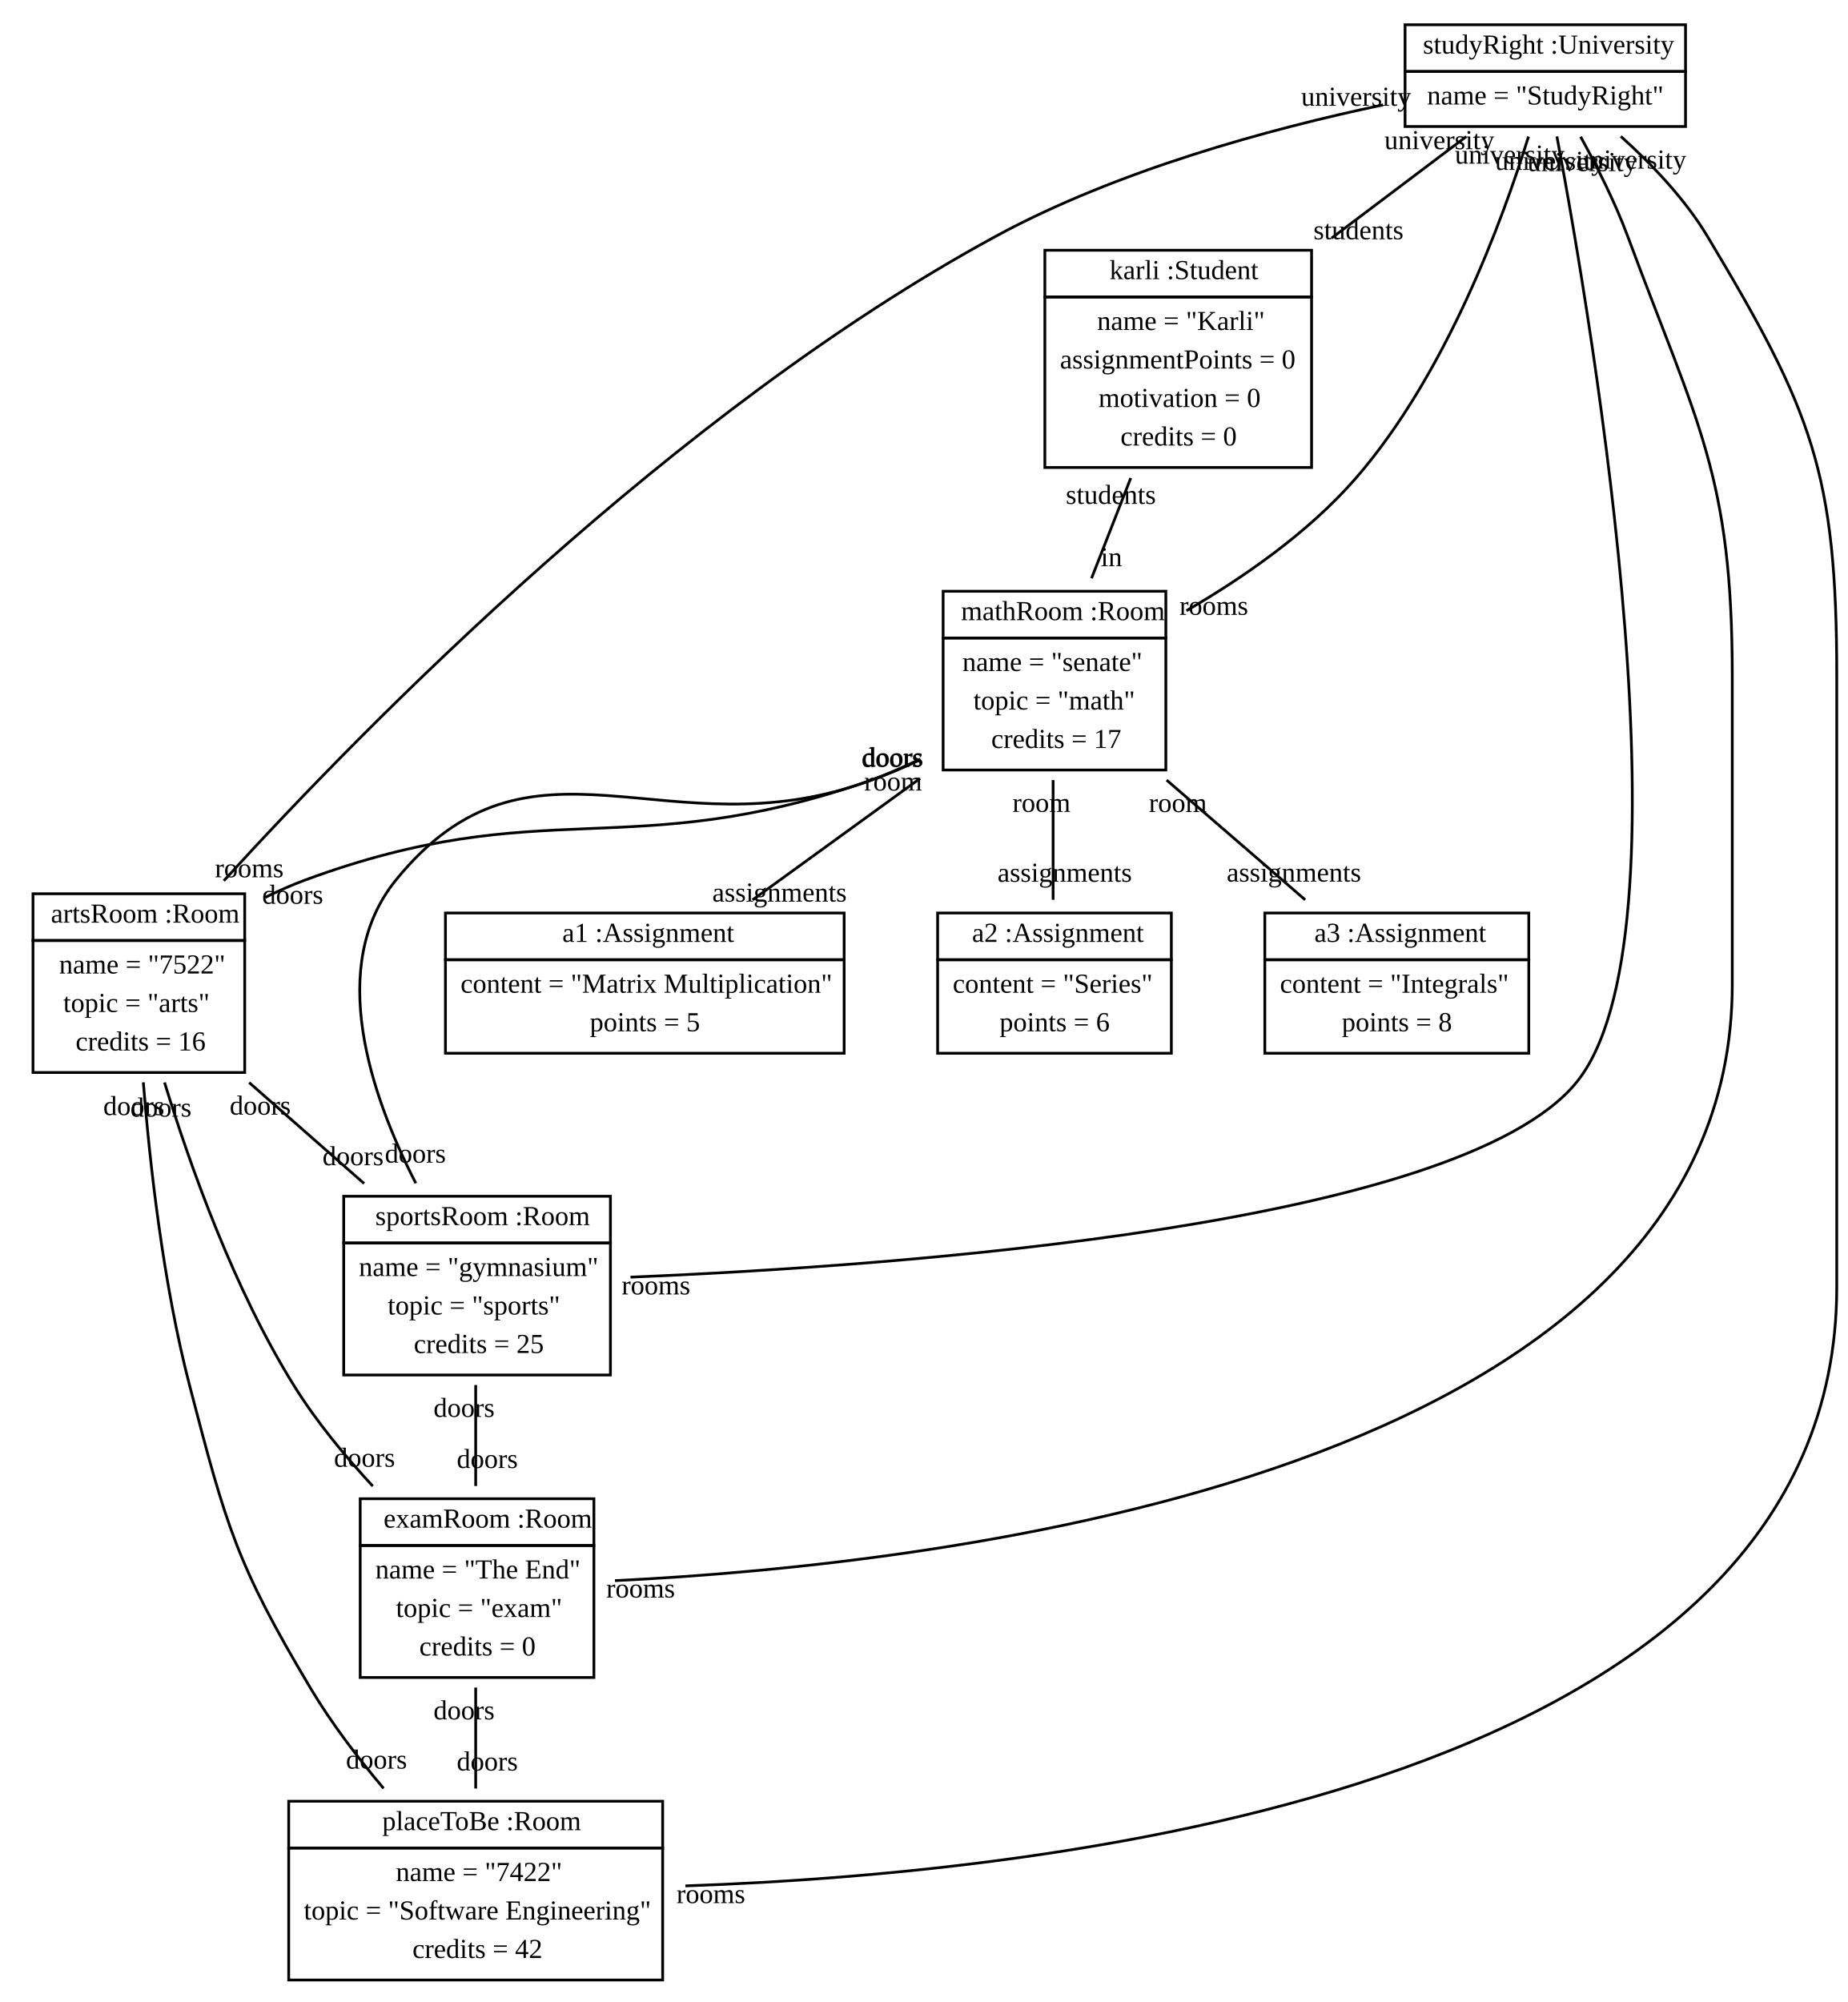
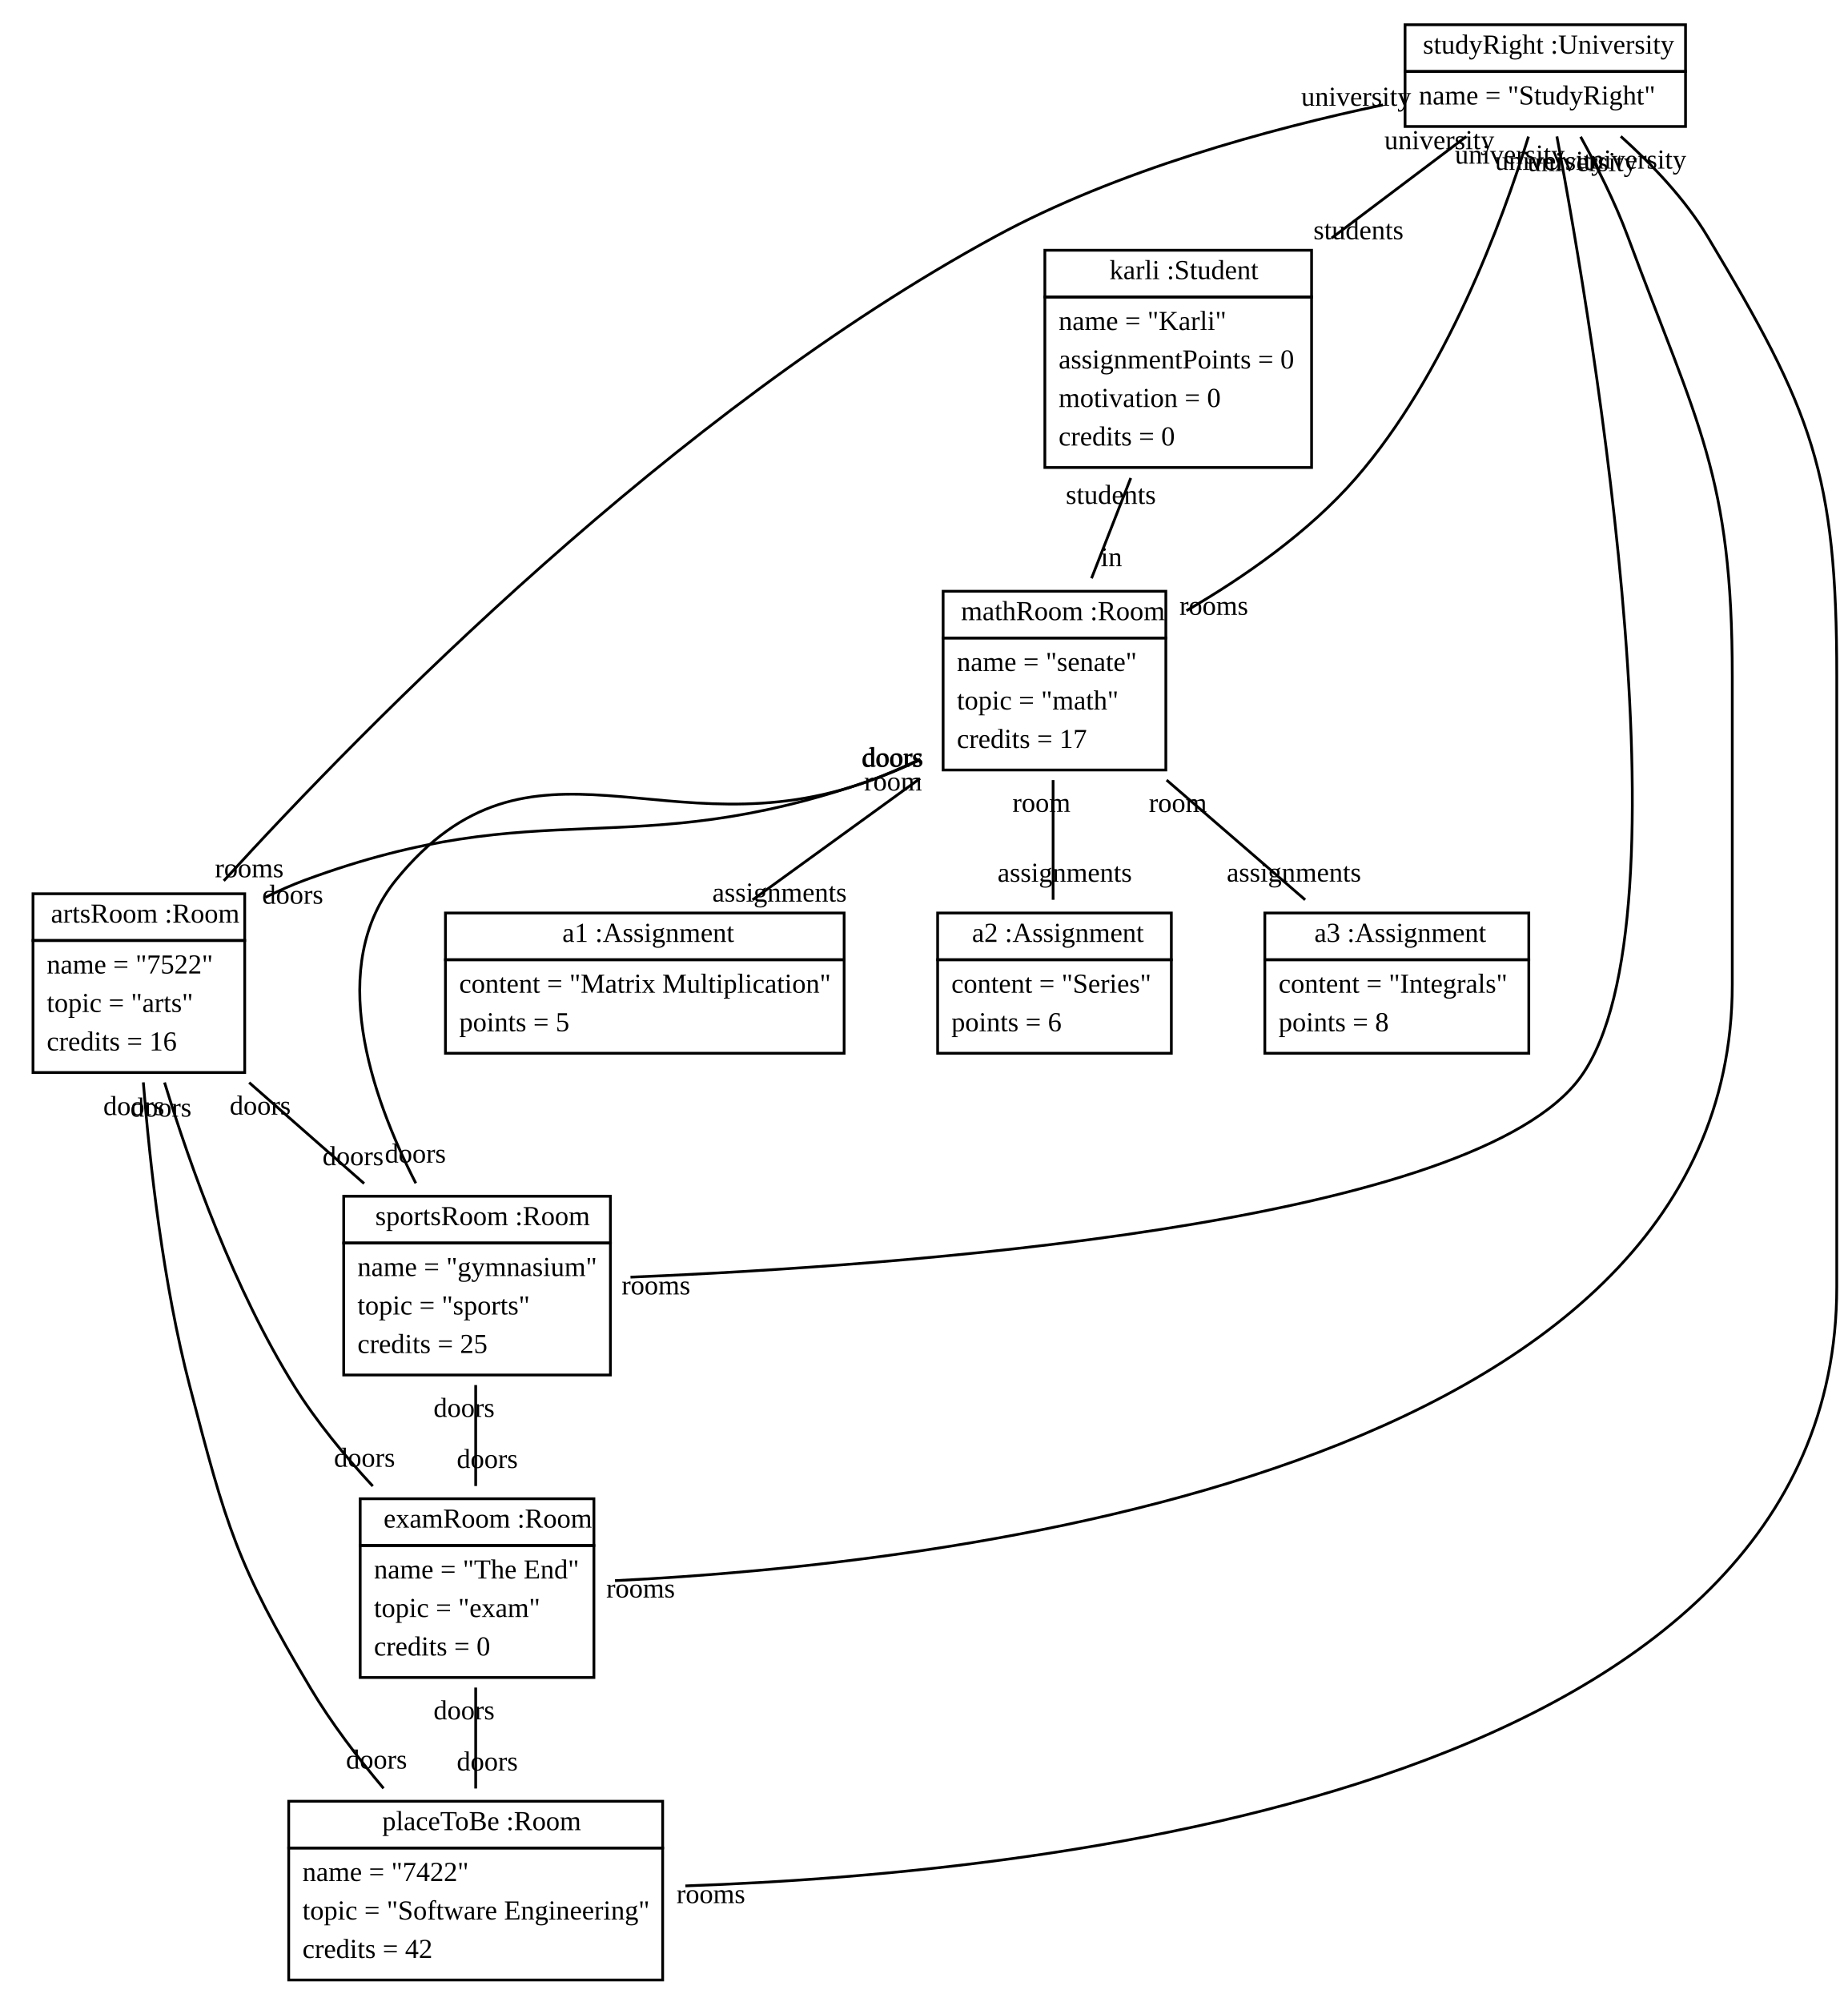
<svg xmlns="http://www.w3.org/2000/svg" width="672pt" height="728pt" viewBox="0.00 0.00 672.00 728.00">
  <g id="graph1" class="graph" transform="scale(1 1) rotate(0) translate(4 724)">
    <polygon fill="white" stroke="white" points="-4,5 -4,-724 669,-724 669,5 -4,5" />
    <g id="node1" class="node">
      <polygon fill="none" stroke="black" points="507,-698 507,-715 609,-715 609,-698 507,-698" />
      <text text-anchor="start" x="510.5" y="-704.5" font-family="Times New Roman,serif" font-size="10.00"> </text>
      <text text-anchor="start" x="513.5" y="-704.5" font-family="Times New Roman,serif" font-size="10.00">studyRight :University</text>
      <polygon fill="none" stroke="black" points="507,-678 507,-698 609,-698 609,-678 507,-678" />
-       <text text-anchor="start" x="515" y="-686" font-family="Times New Roman,serif" font-size="10.00">name = "StudyRight"</text>
+       <text text-anchor="start" x="512" y="-686" font-family="Times New Roman,serif" font-size="10.00">name = "StudyRight"</text>
    </g>
    <g id="node2" class="node">
      <polygon fill="none" stroke="black" points="376,-616 376,-633 473,-633 473,-616 376,-616" />
      <text text-anchor="start" x="396.5" y="-622.5" font-family="Times New Roman,serif" font-size="10.00"> </text>
      <text text-anchor="start" x="399.5" y="-622.5" font-family="Times New Roman,serif" font-size="10.00">karli :Student</text>
      <polygon fill="none" stroke="black" points="376,-554 376,-616 473,-616 473,-554 376,-554" />
-       <text text-anchor="start" x="395" y="-604" font-family="Times New Roman,serif" font-size="10.00">name = "Karli"</text>
-       <text text-anchor="start" x="381.5" y="-590" font-family="Times New Roman,serif" font-size="10.00">assignmentPoints = 0</text>
-       <text text-anchor="start" x="395.5" y="-576" font-family="Times New Roman,serif" font-size="10.00">motivation = 0</text>
-       <text text-anchor="start" x="403.5" y="-562" font-family="Times New Roman,serif" font-size="10.00">credits = 0</text>
+       <text text-anchor="start" x="381" y="-604" font-family="Times New Roman,serif" font-size="10.00">name = "Karli"</text>
+       <text text-anchor="start" x="381" y="-590" font-family="Times New Roman,serif" font-size="10.00">assignmentPoints = 0</text>
+       <text text-anchor="start" x="381" y="-576" font-family="Times New Roman,serif" font-size="10.00">motivation = 0</text>
+       <text text-anchor="start" x="381" y="-562" font-family="Times New Roman,serif" font-size="10.00">credits = 0</text>
    </g>
    <g id="edge2" class="edge">
      <path fill="none" stroke="black" d="M529.254,-674.333C514.95,-663.552 497.148,-650.134 480.277,-637.418" />
      <text text-anchor="middle" x="490.059" y="-636.998" font-family="Times New Roman,serif" font-size="10.00">students</text>
      <text text-anchor="middle" x="519.472" y="-669.753" font-family="Times New Roman,serif" font-size="10.00">university</text>
    </g>
    <g id="node3" class="node">
      <polygon fill="none" stroke="black" points="339,-492 339,-509 420,-509 420,-492 339,-492" />
      <text text-anchor="start" x="342.5" y="-498.5" font-family="Times New Roman,serif" font-size="10.00"> </text>
      <text text-anchor="start" x="345.5" y="-498.5" font-family="Times New Roman,serif" font-size="10.00">mathRoom :Room</text>
      <polygon fill="none" stroke="black" points="339,-444 339,-492 420,-492 420,-444 339,-444" />
-       <text text-anchor="start" x="346" y="-480" font-family="Times New Roman,serif" font-size="10.00">name = "senate"</text>
-       <text text-anchor="start" x="350" y="-466" font-family="Times New Roman,serif" font-size="10.00">topic = "math"</text>
-       <text text-anchor="start" x="356.5" y="-452" font-family="Times New Roman,serif" font-size="10.00">credits = 17</text>
+       <text text-anchor="start" x="344" y="-480" font-family="Times New Roman,serif" font-size="10.00">name = "senate"</text>
+       <text text-anchor="start" x="344" y="-466" font-family="Times New Roman,serif" font-size="10.00">topic = "math"</text>
+       <text text-anchor="start" x="344" y="-452" font-family="Times New Roman,serif" font-size="10.00">credits = 17</text>
    </g>
    <g id="edge4" class="edge">
      <path fill="none" stroke="black" d="M551.892,-674.337C542.442,-643.834 521.861,-587.743 489,-550 471.989,-530.462 448.44,-514.096 427.493,-501.929" />
      <text text-anchor="middle" x="437.444" y="-500.426" font-family="Times New Roman,serif" font-size="10.00">rooms</text>
      <text text-anchor="middle" x="545.098" y="-664.499" font-family="Times New Roman,serif" font-size="10.00">university</text>
    </g>
    <g id="node4" class="node">
      <polygon fill="none" stroke="black" points="8,-382 8,-399 85,-399 85,-382 8,-382" />
      <text text-anchor="start" x="11.5" y="-388.5" font-family="Times New Roman,serif" font-size="10.00"> </text>
      <text text-anchor="start" x="14.5" y="-388.5" font-family="Times New Roman,serif" font-size="10.00">artsRoom :Room</text>
      <polygon fill="none" stroke="black" points="8,-334 8,-382 85,-382 85,-334 8,-334" />
-       <text text-anchor="start" x="17.5" y="-370" font-family="Times New Roman,serif" font-size="10.00">name = "7522"</text>
-       <text text-anchor="start" x="19" y="-356" font-family="Times New Roman,serif" font-size="10.00">topic = "arts"</text>
-       <text text-anchor="start" x="23.5" y="-342" font-family="Times New Roman,serif" font-size="10.00">credits = 16</text>
+       <text text-anchor="start" x="13" y="-370" font-family="Times New Roman,serif" font-size="10.00">name = "7522"</text>
+       <text text-anchor="start" x="13" y="-356" font-family="Times New Roman,serif" font-size="10.00">topic = "arts"</text>
+       <text text-anchor="start" x="13" y="-342" font-family="Times New Roman,serif" font-size="10.00">credits = 16</text>
    </g>
    <g id="edge6" class="edge">
      <path fill="none" stroke="black" d="M498.971,-685.859C457.719,-677.141 402.312,-662.082 358,-638 241.248,-574.55 129.877,-461.287 77.39,-403.716" />
      <text text-anchor="middle" x="86.651" y="-404.99" font-family="Times New Roman,serif" font-size="10.00">rooms</text>
      <text text-anchor="middle" x="489.212" y="-685.541" font-family="Times New Roman,serif" font-size="10.00">university</text>
    </g>
    <g id="node5" class="node">
      <polygon fill="none" stroke="black" points="121,-272 121,-289 218,-289 218,-272 121,-272" />
      <text text-anchor="start" x="129.5" y="-278.5" font-family="Times New Roman,serif" font-size="10.00"> </text>
      <text text-anchor="start" x="132.5" y="-278.5" font-family="Times New Roman,serif" font-size="10.00">sportsRoom :Room</text>
      <polygon fill="none" stroke="black" points="121,-224 121,-272 218,-272 218,-224 121,-224" />
-       <text text-anchor="start" x="126.5" y="-260" font-family="Times New Roman,serif" font-size="10.00">name = "gymnasium"</text>
-       <text text-anchor="start" x="137" y="-246" font-family="Times New Roman,serif" font-size="10.00">topic = "sports"</text>
-       <text text-anchor="start" x="146.5" y="-232" font-family="Times New Roman,serif" font-size="10.00">credits = 25</text>
+       <text text-anchor="start" x="126" y="-260" font-family="Times New Roman,serif" font-size="10.00">name = "gymnasium"</text>
+       <text text-anchor="start" x="126" y="-246" font-family="Times New Roman,serif" font-size="10.00">topic = "sports"</text>
+       <text text-anchor="start" x="126" y="-232" font-family="Times New Roman,serif" font-size="10.00">credits = 25</text>
    </g>
    <g id="edge8" class="edge">
      <path fill="none" stroke="black" d="M562.221,-674.387C575.456,-603.913 612.732,-382.306 569,-330 525.834,-278.371 324.916,-263.707 225.299,-259.586" />
      <text text-anchor="middle" x="234.555" y="-253.302" font-family="Times New Roman,serif" font-size="10.00">rooms</text>
      <text text-anchor="middle" x="559.676" y="-662.217" font-family="Times New Roman,serif" font-size="10.00">university</text>
    </g>
    <g id="node6" class="node">
      <polygon fill="none" stroke="black" points="127,-162 127,-179 212,-179 212,-162 127,-162" />
      <text text-anchor="start" x="132.5" y="-168.5" font-family="Times New Roman,serif" font-size="10.00"> </text>
      <text text-anchor="start" x="135.5" y="-168.5" font-family="Times New Roman,serif" font-size="10.00">examRoom :Room</text>
      <polygon fill="none" stroke="black" points="127,-114 127,-162 212,-162 212,-114 127,-114" />
-       <text text-anchor="start" x="132.5" y="-150" font-family="Times New Roman,serif" font-size="10.00">name = "The End"</text>
-       <text text-anchor="start" x="140" y="-136" font-family="Times New Roman,serif" font-size="10.00">topic = "exam"</text>
-       <text text-anchor="start" x="148.5" y="-122" font-family="Times New Roman,serif" font-size="10.00">credits = 0</text>
+       <text text-anchor="start" x="132" y="-150" font-family="Times New Roman,serif" font-size="10.00">name = "The End"</text>
+       <text text-anchor="start" x="132" y="-136" font-family="Times New Roman,serif" font-size="10.00">topic = "exam"</text>
+       <text text-anchor="start" x="132" y="-122" font-family="Times New Roman,serif" font-size="10.00">credits = 0</text>
    </g>
    <g id="edge10" class="edge">
      <path fill="none" stroke="black" d="M570.848,-674.27C576.724,-663.619 583.386,-650.436 588,-638 613.423,-569.475 626,-551.089 626,-478 626,-478 626,-478 626,-366 626,-187.553 338.639,-155.033 219.653,-149.217" />
      <text text-anchor="middle" x="228.975" y="-143.098" font-family="Times New Roman,serif" font-size="10.00">rooms</text>
      <text text-anchor="middle" x="571.48" y="-661.79" font-family="Times New Roman,serif" font-size="10.00">university</text>
    </g>
    <g id="node7" class="node">
      <polygon fill="none" stroke="black" points="101,-52 101,-69 237,-69 237,-52 101,-52" />
      <text text-anchor="start" x="132" y="-58.5" font-family="Times New Roman,serif" font-size="10.00"> </text>
      <text text-anchor="start" x="135" y="-58.5" font-family="Times New Roman,serif" font-size="10.00">placeToBe :Room</text>
      <polygon fill="none" stroke="black" points="101,-4 101,-52 237,-52 237,-4 101,-4" />
-       <text text-anchor="start" x="140" y="-40" font-family="Times New Roman,serif" font-size="10.00">name = "7422"</text>
-       <text text-anchor="start" x="106.5" y="-26" font-family="Times New Roman,serif" font-size="10.00">topic = "Software Engineering"</text>
-       <text text-anchor="start" x="146" y="-12" font-family="Times New Roman,serif" font-size="10.00">credits = 42</text>
+       <text text-anchor="start" x="106" y="-40" font-family="Times New Roman,serif" font-size="10.00">name = "7422"</text>
+       <text text-anchor="start" x="106" y="-26" font-family="Times New Roman,serif" font-size="10.00">topic = "Software Engineering"</text>
+       <text text-anchor="start" x="106" y="-12" font-family="Times New Roman,serif" font-size="10.00">credits = 42</text>
    </g>
    <g id="edge12" class="edge">
      <path fill="none" stroke="black" d="M585.455,-674.419C596.625,-664.397 608.805,-651.676 617,-638 655.095,-574.424 664,-552.116 664,-478 664,-478 664,-478 664,-256 664,-75.238 384.11,-43.06 245.259,-38.219" />
      <text text-anchor="middle" x="254.532" y="-31.976" font-family="Times New Roman,serif" font-size="10.00">rooms</text>
      <text text-anchor="middle" x="589.294" y="-662.685" font-family="Times New Roman,serif" font-size="10.00">university</text>
    </g>
    <g id="edge14" class="edge">
      <path fill="none" stroke="black" d="M407.244,-550.178C402.546,-538.173 397.49,-525.252 392.972,-513.707" />
      <text text-anchor="middle" x="400.211" y="-518.107" font-family="Times New Roman,serif" font-size="10.00">in</text>
      <text text-anchor="middle" x="400.005" y="-540.778" font-family="Times New Roman,serif" font-size="10.00">students</text>
    </g>
    <g id="edge16" class="edge">
      <path fill="none" stroke="black" d="M330.417,-447.606C324.342,-444.744 318.114,-442.118 312,-440 224.59,-409.723 193.786,-436.024 107,-404 102.155,-402.212 97.257,-400.042 92.455,-397.663" />
      <text text-anchor="middle" x="102.453" y="-395.356" font-family="Times New Roman,serif" font-size="10.00">doors</text>
      <text text-anchor="middle" x="320.417" y="-445.108" font-family="Times New Roman,serif" font-size="10.00">doors</text>
    </g>
    <g id="edge18" class="edge">
      <path fill="none" stroke="black" d="M330.718,-447.978C324.538,-445.014 318.203,-442.262 312,-440 238.626,-413.242 189.245,-464.619 140,-404 114.744,-372.91 130.702,-325.946 147.226,-293.727" />
      <text text-anchor="middle" x="147.064" y="-301.226" font-family="Times New Roman,serif" font-size="10.00">doors</text>
      <text text-anchor="middle" x="320.719" y="-445.407" font-family="Times New Roman,serif" font-size="10.00">doors</text>
    </g>
    <g id="node8" class="node">
      <polygon fill="none" stroke="black" points="158,-375 158,-392 303,-392 303,-375 158,-375" />
      <text text-anchor="start" x="197.5" y="-381.5" font-family="Times New Roman,serif" font-size="10.00"> </text>
      <text text-anchor="start" x="200.5" y="-381.5" font-family="Times New Roman,serif" font-size="10.00">a1 :Assignment</text>
      <polygon fill="none" stroke="black" points="158,-341 158,-375 303,-375 303,-341 158,-341" />
-       <text text-anchor="start" x="163.5" y="-363" font-family="Times New Roman,serif" font-size="10.00">content = "Matrix Multiplication"</text>
-       <text text-anchor="start" x="210.5" y="-349" font-family="Times New Roman,serif" font-size="10.00">points = 5</text>
+       <text text-anchor="start" x="163" y="-363" font-family="Times New Roman,serif" font-size="10.00">content = "Matrix Multiplication"</text>
+       <text text-anchor="start" x="163" y="-349" font-family="Times New Roman,serif" font-size="10.00">points = 5</text>
    </g>
    <g id="edge20" class="edge">
      <path fill="none" stroke="black" d="M330.624,-440.935C310.91,-426.646 288.401,-410.331 269.679,-396.76" />
      <text text-anchor="middle" x="279.497" y="-396.157" font-family="Times New Roman,serif" font-size="10.00">assignments</text>
      <text text-anchor="middle" x="320.806" y="-436.538" font-family="Times New Roman,serif" font-size="10.00">room</text>
    </g>
    <g id="node9" class="node">
      <polygon fill="none" stroke="black" points="337,-375 337,-392 422,-392 422,-375 337,-375" />
      <text text-anchor="start" x="346.5" y="-381.5" font-family="Times New Roman,serif" font-size="10.00"> </text>
      <text text-anchor="start" x="349.5" y="-381.5" font-family="Times New Roman,serif" font-size="10.00">a2 :Assignment</text>
      <polygon fill="none" stroke="black" points="337,-341 337,-375 422,-375 422,-341 337,-341" />
-       <text text-anchor="start" x="342.5" y="-363" font-family="Times New Roman,serif" font-size="10.00">content = "Series"</text>
-       <text text-anchor="start" x="359.5" y="-349" font-family="Times New Roman,serif" font-size="10.00">points = 6</text>
+       <text text-anchor="start" x="342" y="-363" font-family="Times New Roman,serif" font-size="10.00">content = "Series"</text>
+       <text text-anchor="start" x="342" y="-349" font-family="Times New Roman,serif" font-size="10.00">points = 6</text>
    </g>
    <g id="edge22" class="edge">
      <path fill="none" stroke="black" d="M379,-440.337C379,-426.206 379,-410.173 379,-396.799" />
      <text text-anchor="middle" x="383.226" y="-403.362" font-family="Times New Roman,serif" font-size="10.00">assignments</text>
      <text text-anchor="middle" x="374.774" y="-428.774" font-family="Times New Roman,serif" font-size="10.00">room</text>
    </g>
    <g id="node10" class="node">
      <polygon fill="none" stroke="black" points="456,-375 456,-392 552,-392 552,-375 456,-375" />
      <text text-anchor="start" x="471" y="-381.5" font-family="Times New Roman,serif" font-size="10.00"> </text>
      <text text-anchor="start" x="474" y="-381.5" font-family="Times New Roman,serif" font-size="10.00">a3 :Assignment</text>
      <polygon fill="none" stroke="black" points="456,-341 456,-375 552,-375 552,-341 456,-341" />
-       <text text-anchor="start" x="461.5" y="-363" font-family="Times New Roman,serif" font-size="10.00">content = "Integrals"</text>
-       <text text-anchor="start" x="484" y="-349" font-family="Times New Roman,serif" font-size="10.00">points = 8</text>
+       <text text-anchor="start" x="461" y="-363" font-family="Times New Roman,serif" font-size="10.00">content = "Integrals"</text>
+       <text text-anchor="start" x="461" y="-349" font-family="Times New Roman,serif" font-size="10.00">points = 8</text>
    </g>
    <g id="edge24" class="edge">
      <path fill="none" stroke="black" d="M420.276,-440.337C436.632,-426.206 455.188,-410.173 470.668,-396.799" />
      <text text-anchor="middle" x="466.573" y="-403.422" font-family="Times New Roman,serif" font-size="10.00">assignments</text>
      <text text-anchor="middle" x="424.371" y="-428.714" font-family="Times New Roman,serif" font-size="10.00">room</text>
    </g>
    <g id="edge26" class="edge">
      <path fill="none" stroke="black" d="M86.616,-330.337C100.051,-318.541 114.995,-305.419 128.427,-293.625" />
      <text text-anchor="middle" x="124.405" y="-300.281" font-family="Times New Roman,serif" font-size="10.00">doors</text>
      <text text-anchor="middle" x="90.638" y="-318.682" font-family="Times New Roman,serif" font-size="10.00">doors</text>
    </g>
    <g id="edge28" class="edge">
      <path fill="none" stroke="black" d="M55.844,-330.369C65.243,-299.699 81.204,-254.991 103,-220 110.979,-207.19 121.387,-194.585 131.571,-183.59" />
      <text text-anchor="middle" x="128.574" y="-190.63" font-family="Times New Roman,serif" font-size="10.00">doors</text>
      <text text-anchor="middle" x="54.529" y="-317.956" font-family="Times New Roman,serif" font-size="10.00">doors</text>
    </g>
    <g id="edge30" class="edge">
      <path fill="none" stroke="black" d="M48.125,-330.419C50.501,-300.559 55.362,-256.978 65,-220 78.28,-169.047 82.036,-155.227 109,-110 116.499,-97.422 126.141,-84.788 135.493,-73.694" />
      <text text-anchor="middle" x="132.936" y="-80.861" font-family="Times New Roman,serif" font-size="10.00">doors</text>
      <text text-anchor="middle" x="44.677" y="-318.532" font-family="Times New Roman,serif" font-size="10.00">doors</text>
    </g>
    <g id="edge32" class="edge">
      <path fill="none" stroke="black" d="M169,-220.337C169,-208.541 169,-195.419 169,-183.625" />
      <text text-anchor="middle" x="173.226" y="-190.188" font-family="Times New Roman,serif" font-size="10.00">doors</text>
      <text text-anchor="middle" x="164.774" y="-208.774" font-family="Times New Roman,serif" font-size="10.00">doors</text>
    </g>
    <g id="edge34" class="edge">
      <path fill="none" stroke="black" d="M169,-110.337C169,-98.541 169,-85.419 169,-73.625" />
      <text text-anchor="middle" x="173.226" y="-80.188" font-family="Times New Roman,serif" font-size="10.00">doors</text>
      <text text-anchor="middle" x="164.774" y="-98.774" font-family="Times New Roman,serif" font-size="10.00">doors</text>
    </g>
  </g>
</svg>
